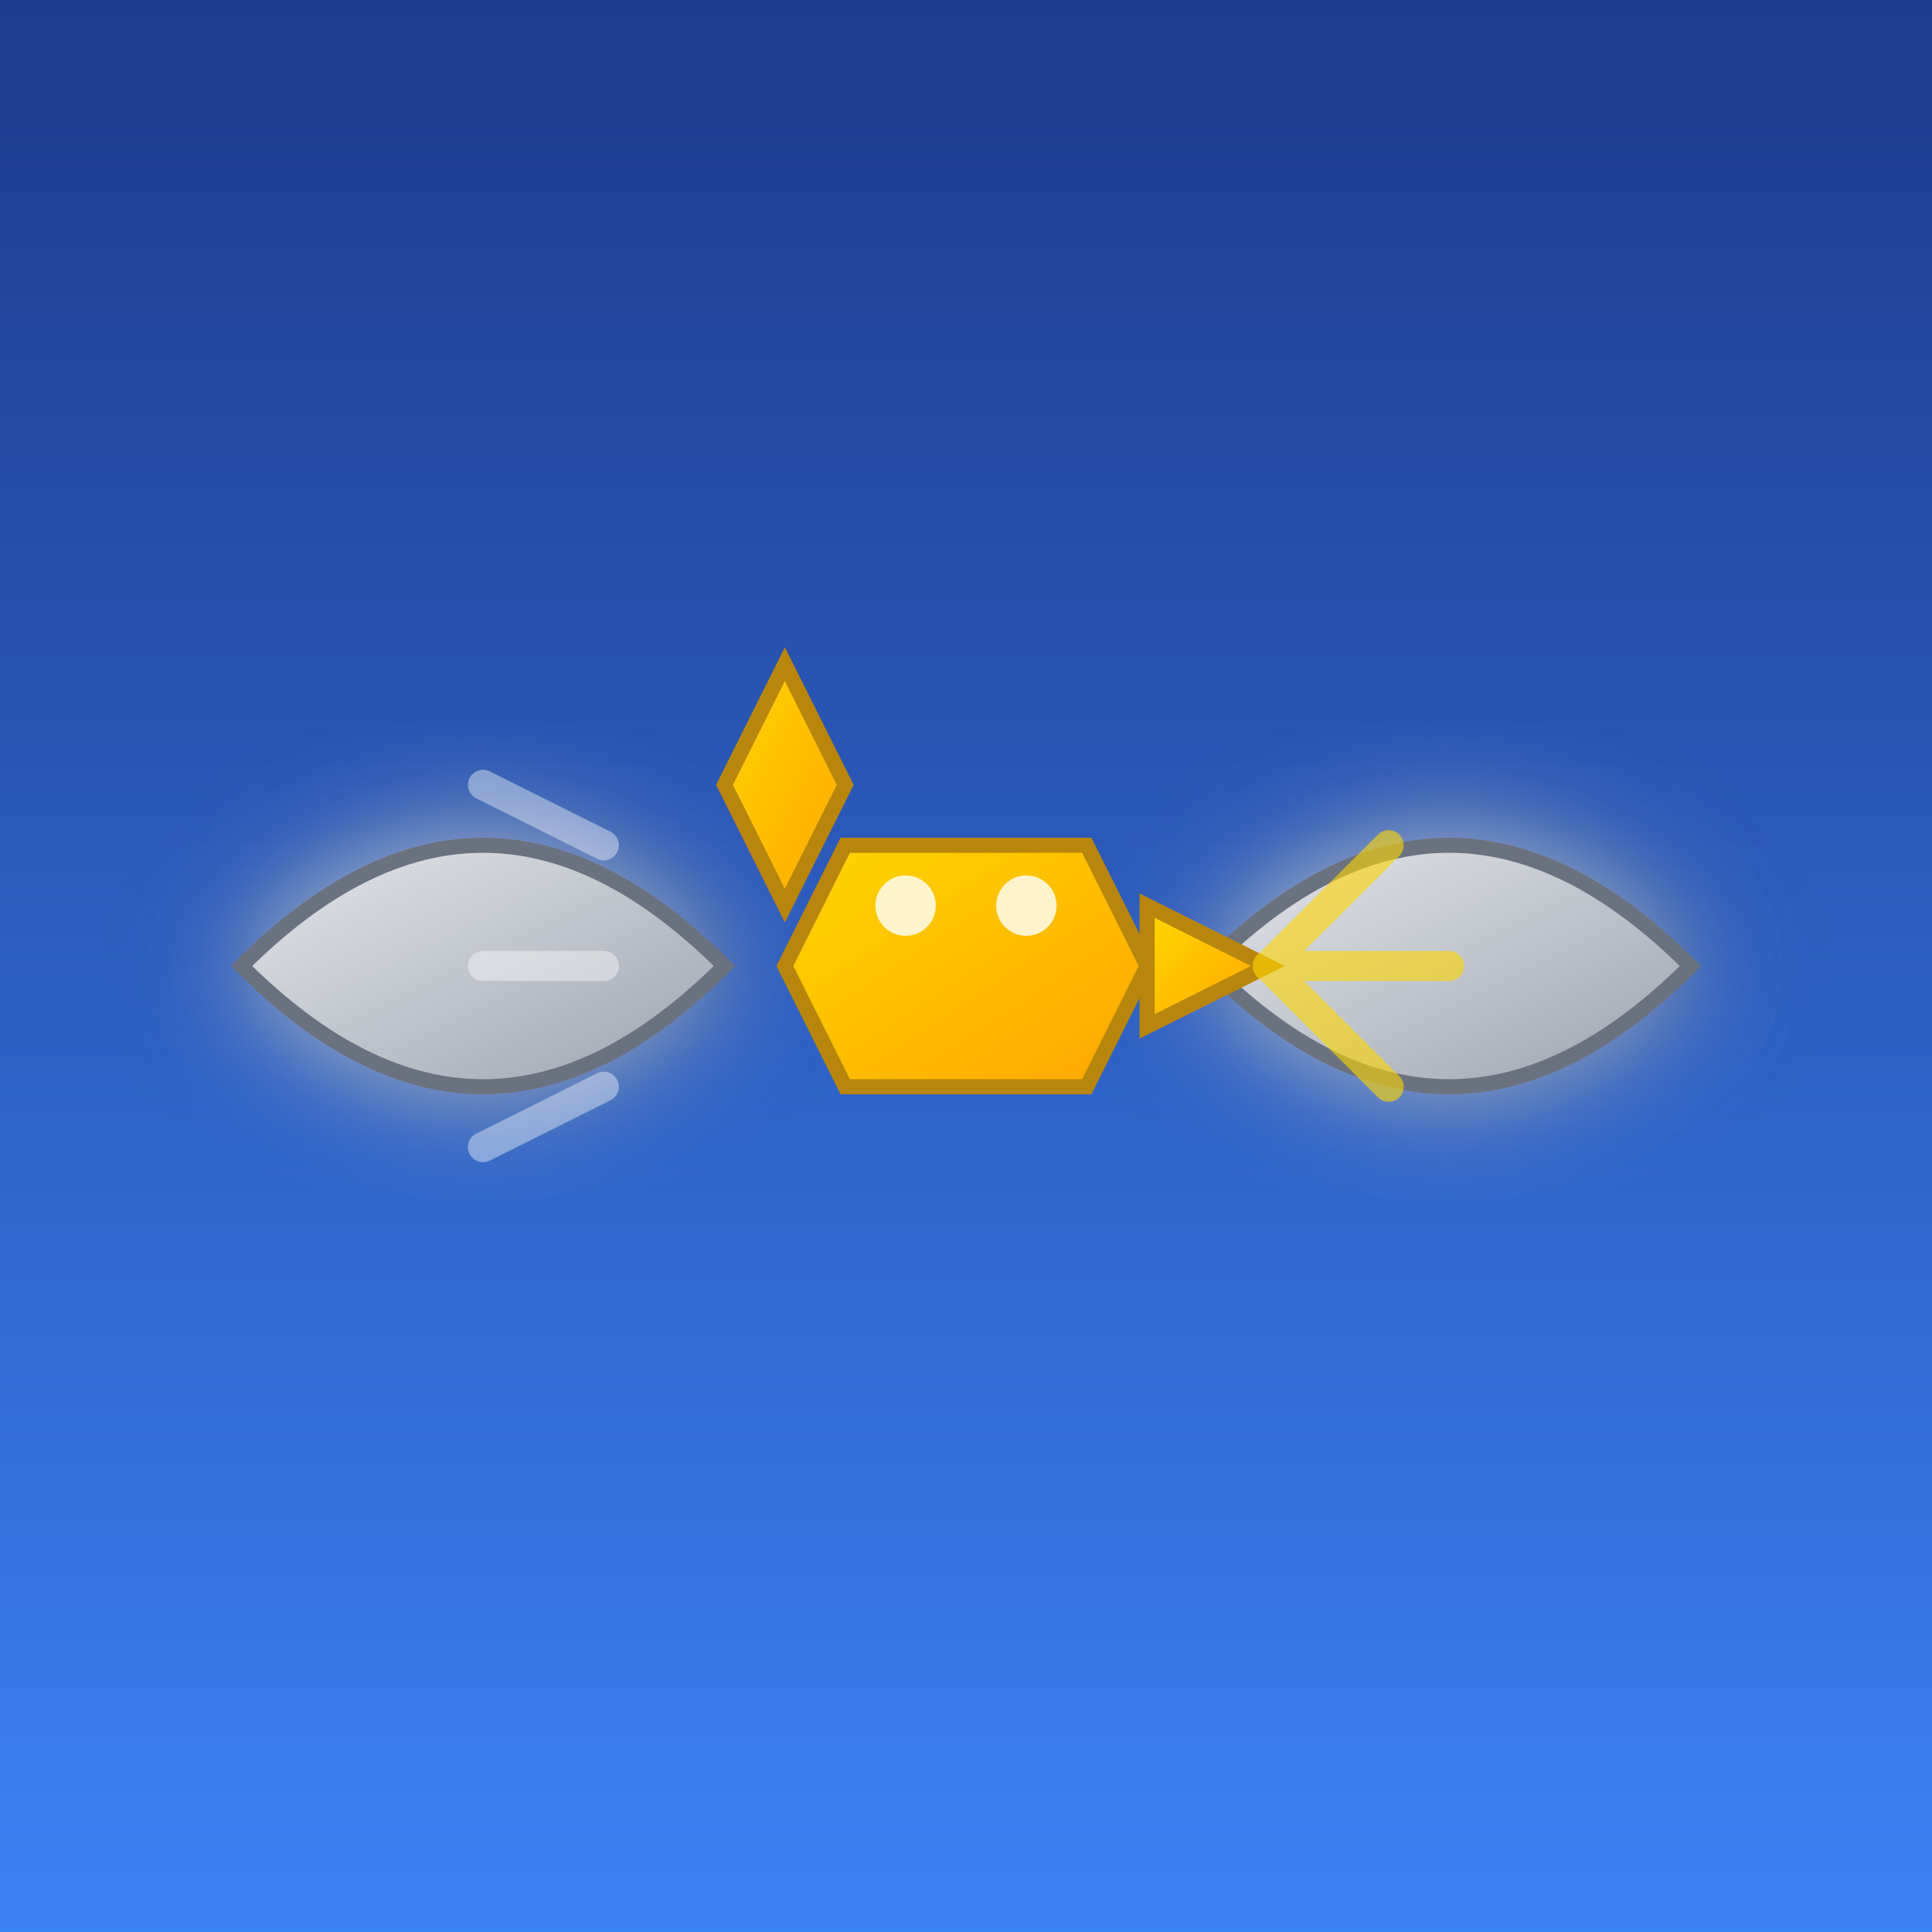
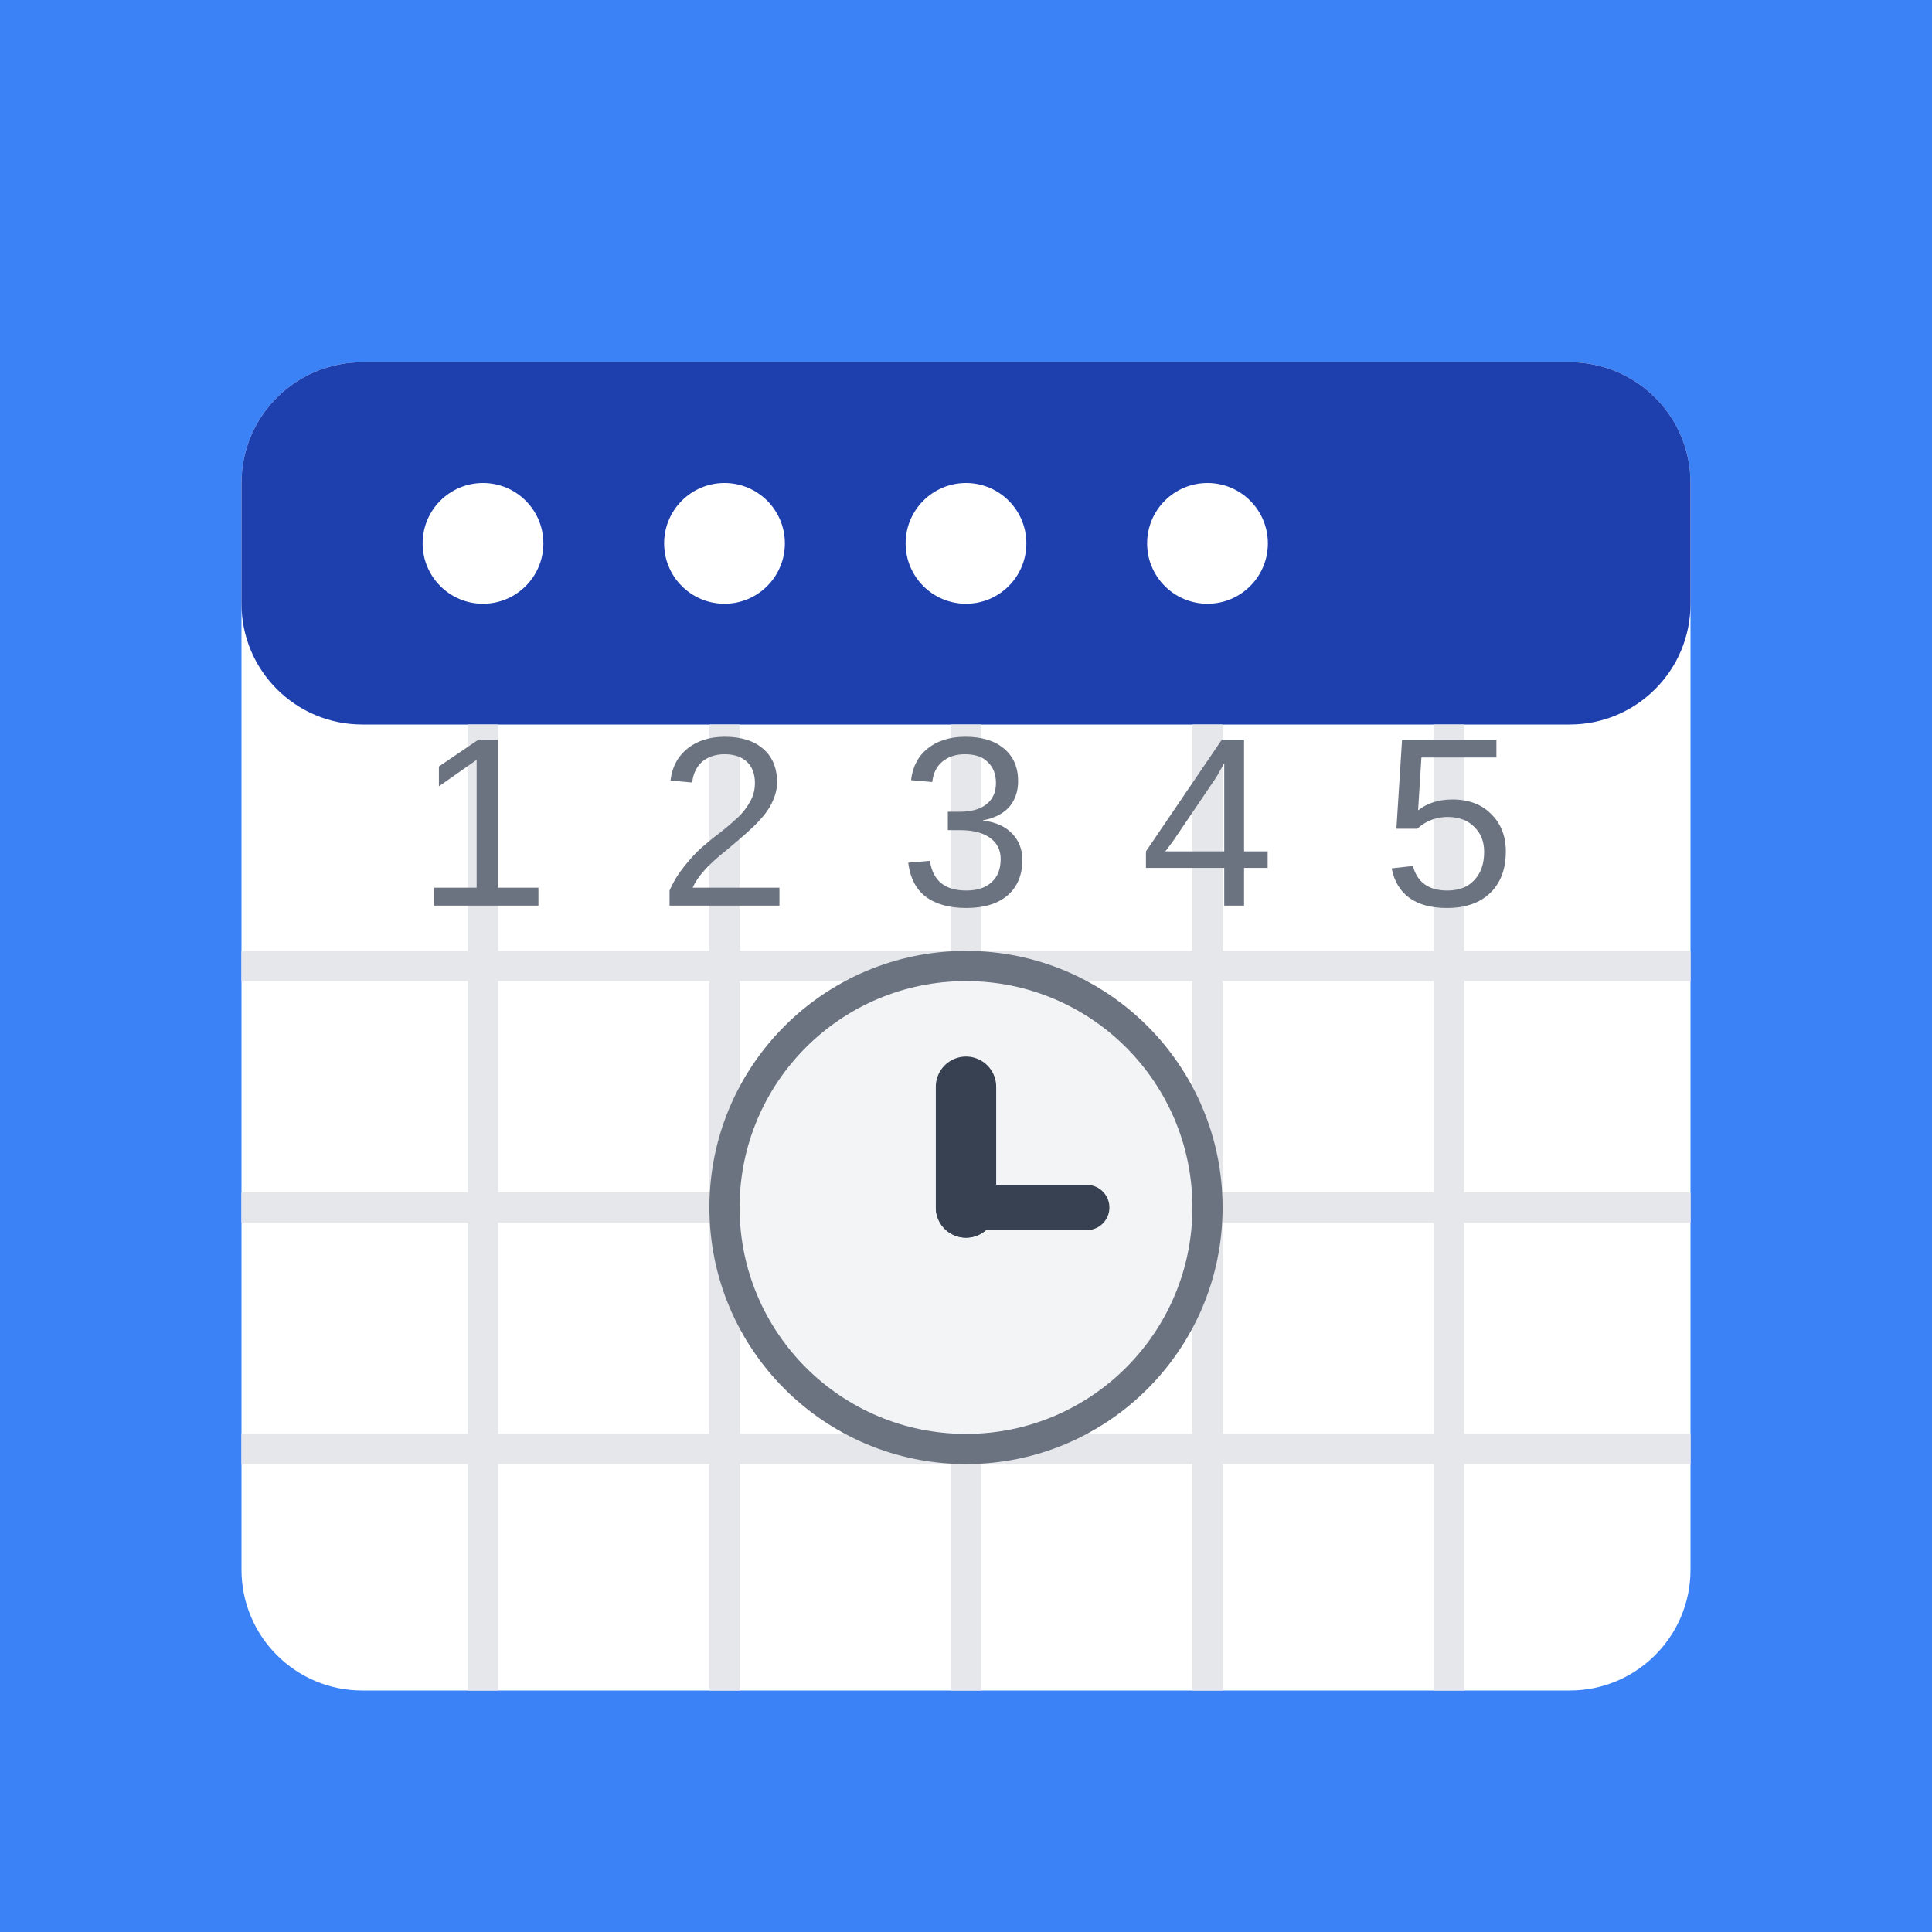
<svg xmlns="http://www.w3.org/2000/svg" viewBox="0 0 64 64" width="64" height="64">
-   <defs>
-     <linearGradient id="bgGradient" x1="0%" y1="0%" x2="0%" y2="100%">
-       <stop offset="0%" style="stop-color:#1E3A8A;stop-opacity:1" />
-       <stop offset="100%" style="stop-color:#3B82F6;stop-opacity:1" />
-     </linearGradient>
-     <linearGradient id="goldGradient" x1="0%" y1="0%" x2="100%" y2="100%">
-       <stop offset="0%" style="stop-color:#FFD700;stop-opacity:1" />
-       <stop offset="100%" style="stop-color:#FFA500;stop-opacity:1" />
-     </linearGradient>
-     <linearGradient id="silverGradient" x1="0%" y1="0%" x2="100%" y2="100%">
-       <stop offset="0%" style="stop-color:#E5E7EB;stop-opacity:1" />
-       <stop offset="100%" style="stop-color:#9CA3AF;stop-opacity:1" />
-     </linearGradient>
-     <filter id="glow" x="-50%" y="-50%" width="200%" height="200%">
-       <feGaussianBlur stdDeviation="2" result="coloredBlur" />
-       <feMerge>
-         <feMergeNode in="coloredBlur" />
-         <feMergeNode in="SourceGraphic" />
-       </feMerge>
-     </filter>
-   </defs>
-   <rect width="64" height="64" fill="url(#bgGradient)" />
-   <g filter="url(#glow)">
-     <path d="M8 32 Q16 24 24 32 Q16 40 8 32 Z" fill="url(#silverGradient)" stroke="#6B7280" stroke-width="0.5" />
-     <path d="M56 32 Q48 24 40 32 Q48 40 56 32 Z" fill="url(#silverGradient)" stroke="#6B7280" stroke-width="0.5" />
+   <rect width="64" height="64" fill="#3B82F6" />
+   <rect x="8" y="12" width="48" height="44" fill="white" rx="4" />
+   <rect x="8" y="12" width="48" height="12" fill="#1E40AF" rx="4" />
+   <circle cx="16" cy="18" r="2" fill="white" />
+   <circle cx="24" cy="18" r="2" fill="white" />
+   <circle cx="32" cy="18" r="2" fill="white" />
+   <circle cx="40" cy="18" r="2" fill="white" />
+   <g stroke="#E5E7EB" stroke-width="1" fill="none">
+     <line x1="16" y1="24" x2="16" y2="56" />
+     <line x1="24" y1="24" x2="24" y2="56" />
+     <line x1="32" y1="24" x2="32" y2="56" />
+     <line x1="40" y1="24" x2="40" y2="56" />
+     <line x1="48" y1="24" x2="48" y2="56" />
+     <line x1="8" y1="32" x2="56" y2="32" />
+     <line x1="8" y1="40" x2="56" y2="40" />
+     <line x1="8" y1="48" x2="56" y2="48" />
  </g>
-   <path d="M28 28 L36 28 L38 32 L36 36 L28 36 L26 32 Z" fill="url(#goldGradient)" stroke="#B8860B" stroke-width="0.5" />
-   <path d="M38 30 L42 32 L38 34 Z" fill="url(#goldGradient)" stroke="#B8860B" stroke-width="0.5" />
-   <path d="M26 30 L24 26 L26 22 L28 26 Z" fill="url(#goldGradient)" stroke="#B8860B" stroke-width="0.5" />
-   <circle cx="30" cy="30" r="1" fill="#FFFFFF" opacity="0.8" />
-   <circle cx="34" cy="30" r="1" fill="#FFFFFF" opacity="0.8" />
-   <g opacity="0.6">
-     <line x1="42" y1="32" x2="46" y2="28" stroke="#FFD700" stroke-width="1" stroke-linecap="round" />
-     <line x1="42" y1="32" x2="46" y2="36" stroke="#FFD700" stroke-width="1" stroke-linecap="round" />
-     <line x1="42" y1="32" x2="48" y2="32" stroke="#FFD700" stroke-width="1" stroke-linecap="round" />
-   </g>
-   <g opacity="0.4">
-     <line x1="20" y1="28" x2="16" y2="26" stroke="#FFFFFF" stroke-width="1" stroke-linecap="round" />
-     <line x1="20" y1="32" x2="16" y2="32" stroke="#FFFFFF" stroke-width="1" stroke-linecap="round" />
-     <line x1="20" y1="36" x2="16" y2="38" stroke="#FFFFFF" stroke-width="1" stroke-linecap="round" />
-   </g>
+   <circle cx="32" cy="40" r="8" fill="#F3F4F6" stroke="#6B7280" stroke-width="1" />
+   <line x1="32" y1="40" x2="32" y2="36" stroke="#374151" stroke-width="2" stroke-linecap="round" />
+   <line x1="32" y1="40" x2="36" y2="40" stroke="#374151" stroke-width="1.5" stroke-linecap="round" />
+   <circle cx="32" cy="40" r="1" fill="#374151" />
+   <text x="16" y="30" text-anchor="middle" font-family="Arial, sans-serif" font-size="8" fill="#6B7280">1</text>
+   <text x="24" y="30" text-anchor="middle" font-family="Arial, sans-serif" font-size="8" fill="#6B7280">2</text>
+   <text x="32" y="30" text-anchor="middle" font-family="Arial, sans-serif" font-size="8" fill="#6B7280">3</text>
+   <text x="40" y="30" text-anchor="middle" font-family="Arial, sans-serif" font-size="8" fill="#6B7280">4</text>
+   <text x="48" y="30" text-anchor="middle" font-family="Arial, sans-serif" font-size="8" fill="#6B7280">5</text>
</svg>
